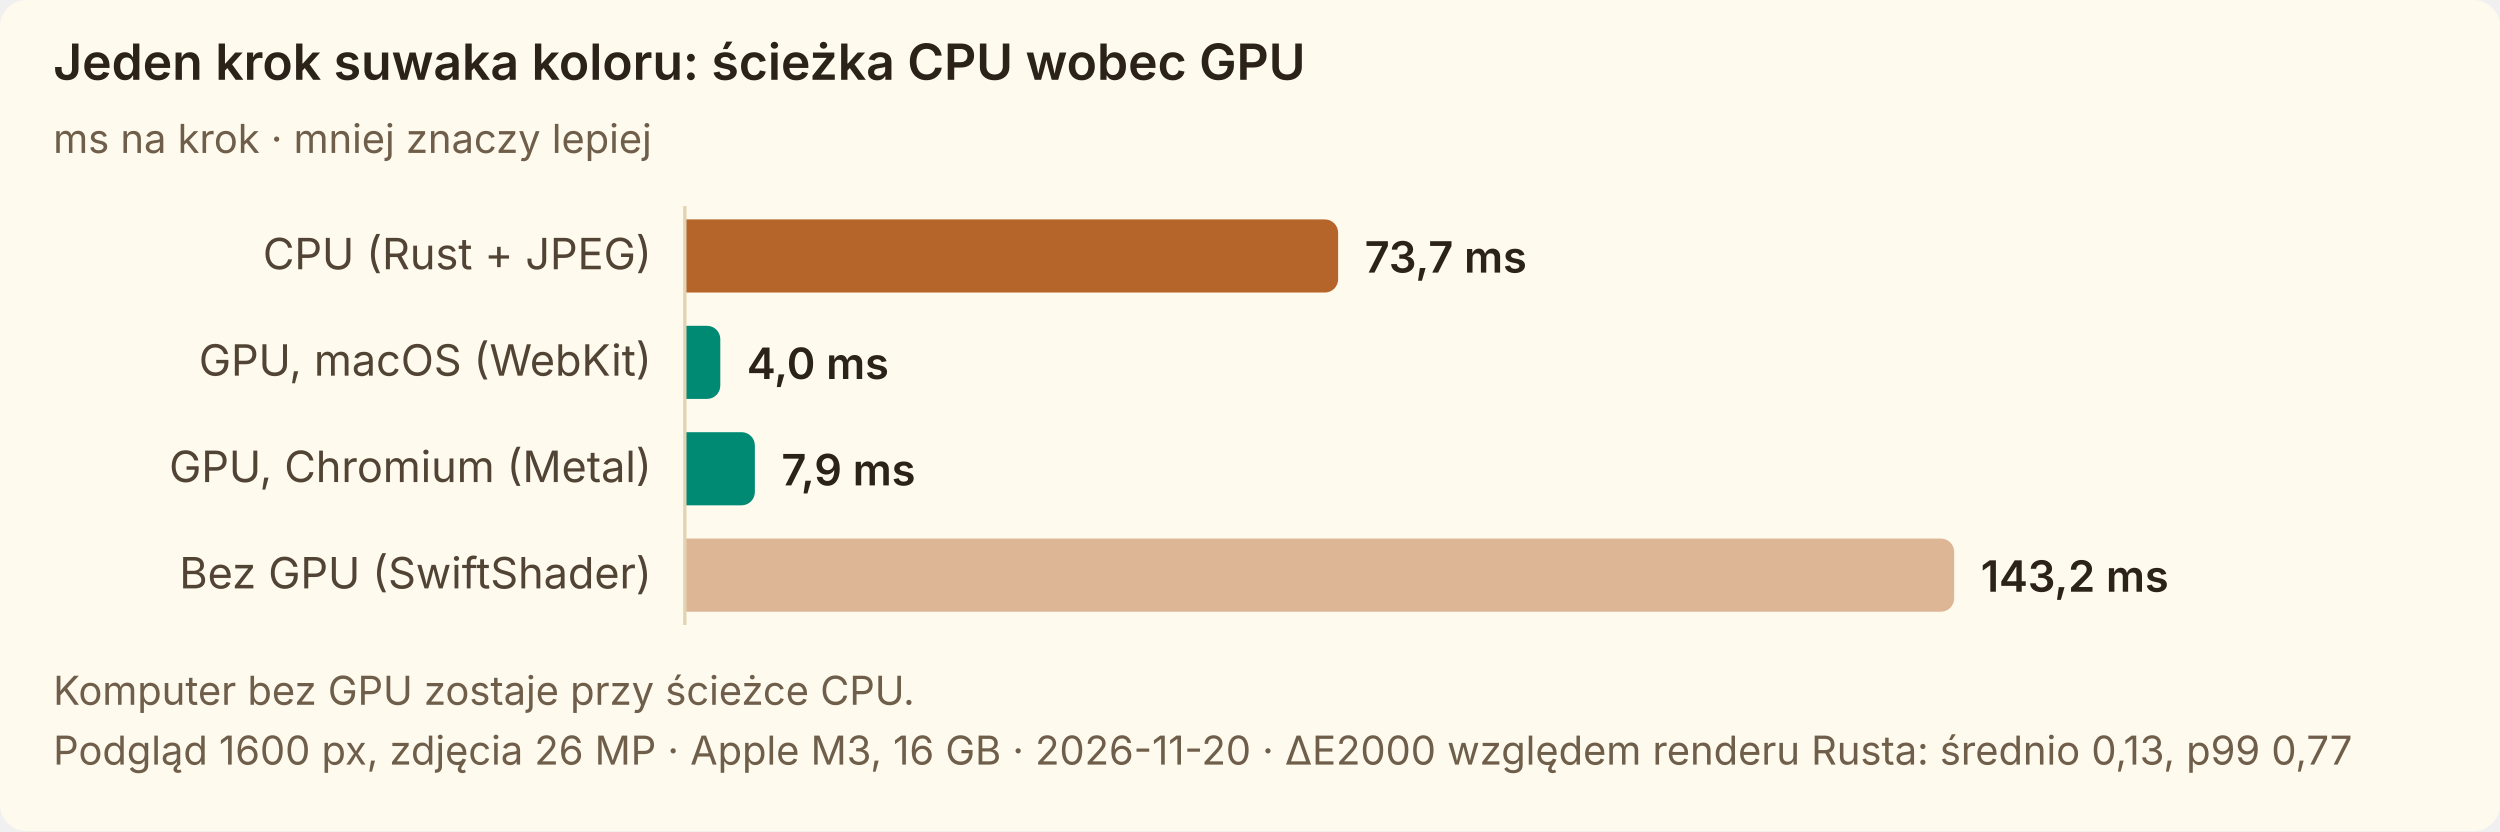
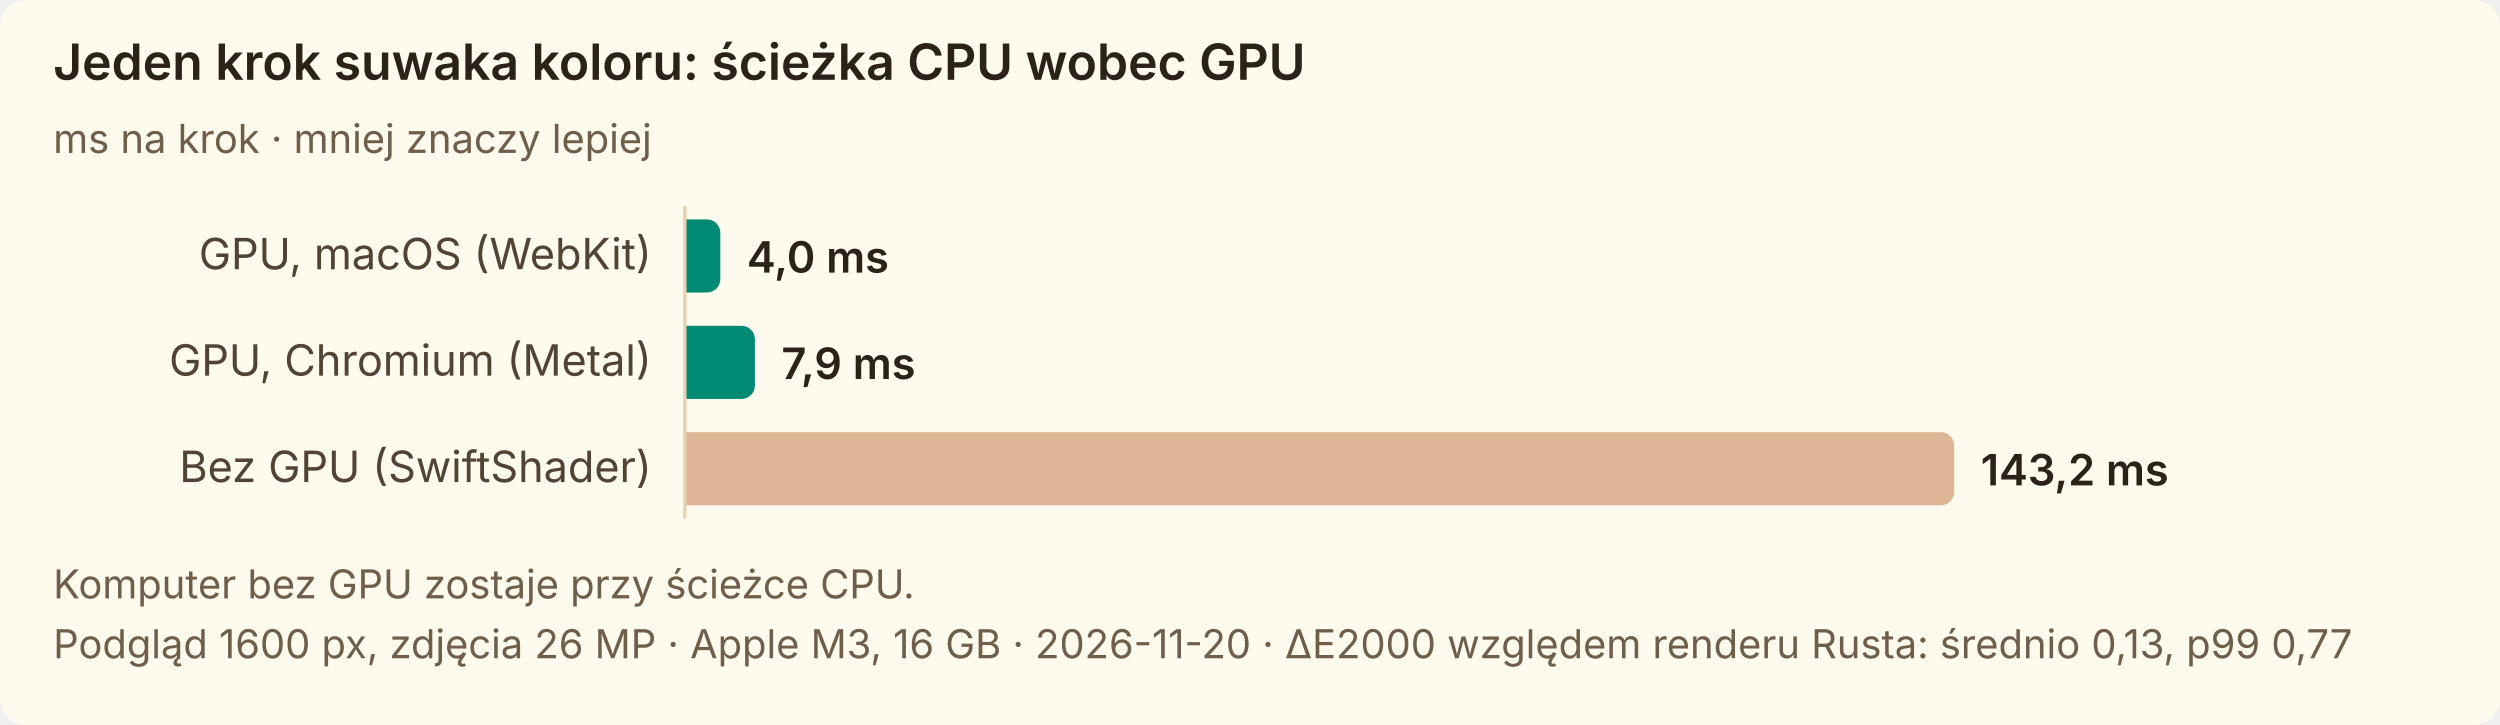
- <svg xmlns="http://www.w3.org/2000/svg" viewBox="-16 -16 752 250" width="752" height="250" role="img" aria-labelledby="t d">
+ <svg xmlns="http://www.w3.org/2000/svg" viewBox="-16 -16 752 218" width="752" height="218" role="img" aria-labelledby="t d">
  <style>
  .bg{fill:#fffaee} .t1{fill:#2b2219;font:600 13px system-ui,-apple-system,Segoe UI,sans-serif}
  .t2{fill:#514435;font:13px system-ui,-apple-system,Segoe UI,sans-serif}
  .t3{fill:#6e5e4a;font:12px system-ui,-apple-system,Segoe UI,sans-serif}
  .h{font-size:15px} .num{font-variant-numeric:tabular-nums} .axis{stroke:#e2d4b3;stroke-width:1}
  .ref{stroke:#514435;stroke-width:1.5;stroke-dasharray:4 3} .refw{stroke:#b5652a;stroke-width:1.5;stroke-dasharray:4 3}
  .s1{fill:#008a74} .old{fill-opacity:.45} .s2{fill:#b5652a} .s3{fill:#1baf7a} .s4{fill:#b07600} .s5{fill:#c4507e} .gap{stroke:#fffaee;stroke-width:2}
  .in{fill:#fff} .ln{fill:none;stroke:#008a74;stroke-width:2;stroke-linejoin:round} .band{fill:#e2d4b3;fill-opacity:.35}
  @media (prefers-color-scheme: dark){
    .bg{fill:#262019} .t1{fill:#f3ead6} .t2{fill:#d8cab0} .t3{fill:#a8977c} .axis{stroke:#3b3127}
    .ref{stroke:#d8cab0} .refw{stroke:#cc7f3e}
    .s1{fill:#21a593} .s2{fill:#cc7f3e} .s3{fill:#199e70} .s4{fill:#c98500} .s5{fill:#d55181} .gap{stroke:#262019}
    .ln{stroke:#21a593} .band{fill:#3b3127}
  }
</style>
-   <rect class="bg" x="-16" y="-16" width="752" height="250" rx="8" />
+   <rect class="bg" x="-16" y="-16" width="752" height="218" rx="8" />
  <text class="t1 h" x="0" y="8">Jeden krok suwaka koloru: ścieżka CPU wobec GPU</text>
  <text class="t3" x="0" y="30">ms na krok · mniej znaczy lepiej</text>
-   <text class="t2" x="180" y="65" text-anchor="end">CPU (Rust + JPEG)</text>
-   <path class="s2" d="M190 50h192.508a4 4 0 0 1 4 4v14a4 4 0 0 1 -4 4h-192.508z" />
-   <text class="t1 num" x="394.508" y="66">73,7 ms</text>
-   <text class="t2" x="180" y="97" text-anchor="end">GPU, macOS (WebKit)</text>
-   <path class="s1" d="M190 82h6.665a4 4 0 0 1 4 4v14a4 4 0 0 1 -4 4h-6.665z" />
-   <text class="t1 num" x="208.665" y="98">4,0 ms</text>
-   <text class="t2" x="180" y="129" text-anchor="end">GPU, Chromium (Metal)</text>
-   <path class="s1" d="M190 114h17.064a4 4 0 0 1 4 4v14a4 4 0 0 1 -4 4h-17.064z" />
-   <text class="t1 num" x="219.064" y="130">7,9 ms</text>
-   <text class="t2" x="180" y="161" text-anchor="end">Bez GPU (SwiftShader)</text>
-   <path class="s2 old" d="M190 146h377.818a4 4 0 0 1 4 4v14a4 4 0 0 1 -4 4h-377.818z" />
-   <text class="t1 num" x="579.818" y="162">143,2 ms</text>
-   <line class="axis" x1="190" x2="190" y1="46" y2="172" />
-   <text class="t3" x="0" y="196">Komputer bez GPU zostaje przy ścieżce CPU.</text>
-   <text class="t3" x="0" y="214">Podgląd 1600 px, zdjęcia 26 MP · Apple M3, 16 GB · 2026-11-20 · ΔE2000 względem renderu Rusta: średnio 0,13, p99 0,77</text>
+   <text class="t2" x="180" y="65" text-anchor="end">GPU, macOS (WebKit)</text>
+   <path class="s1" d="M190 50h6.665a4 4 0 0 1 4 4v14a4 4 0 0 1 -4 4h-6.665z" />
+   <text class="t1 num" x="208.665" y="66">4,0 ms</text>
+   <text class="t2" x="180" y="97" text-anchor="end">GPU, Chromium (Metal)</text>
+   <path class="s1" d="M190 82h17.064a4 4 0 0 1 4 4v14a4 4 0 0 1 -4 4h-17.064z" />
+   <text class="t1 num" x="219.064" y="98">7,9 ms</text>
+   <text class="t2" x="180" y="129" text-anchor="end">Bez GPU (SwiftShader)</text>
+   <path class="s2 old" d="M190 114h377.818a4 4 0 0 1 4 4v14a4 4 0 0 1 -4 4h-377.818z" />
+   <text class="t1 num" x="579.818" y="130">143,2 ms</text>
+   <line class="axis" x1="190" x2="190" y1="46" y2="140" />
+   <text class="t3" x="0" y="164">Komputer bez GPU zostaje przy ścieżce CPU.</text>
+   <text class="t3" x="0" y="182">Podgląd 1600 px, zdjęcia 26 MP · Apple M3, 16 GB · 2026-11-20 · ΔE2000 względem renderu Rusta: średnio 0,13, p99 0,77</text>
</svg>
